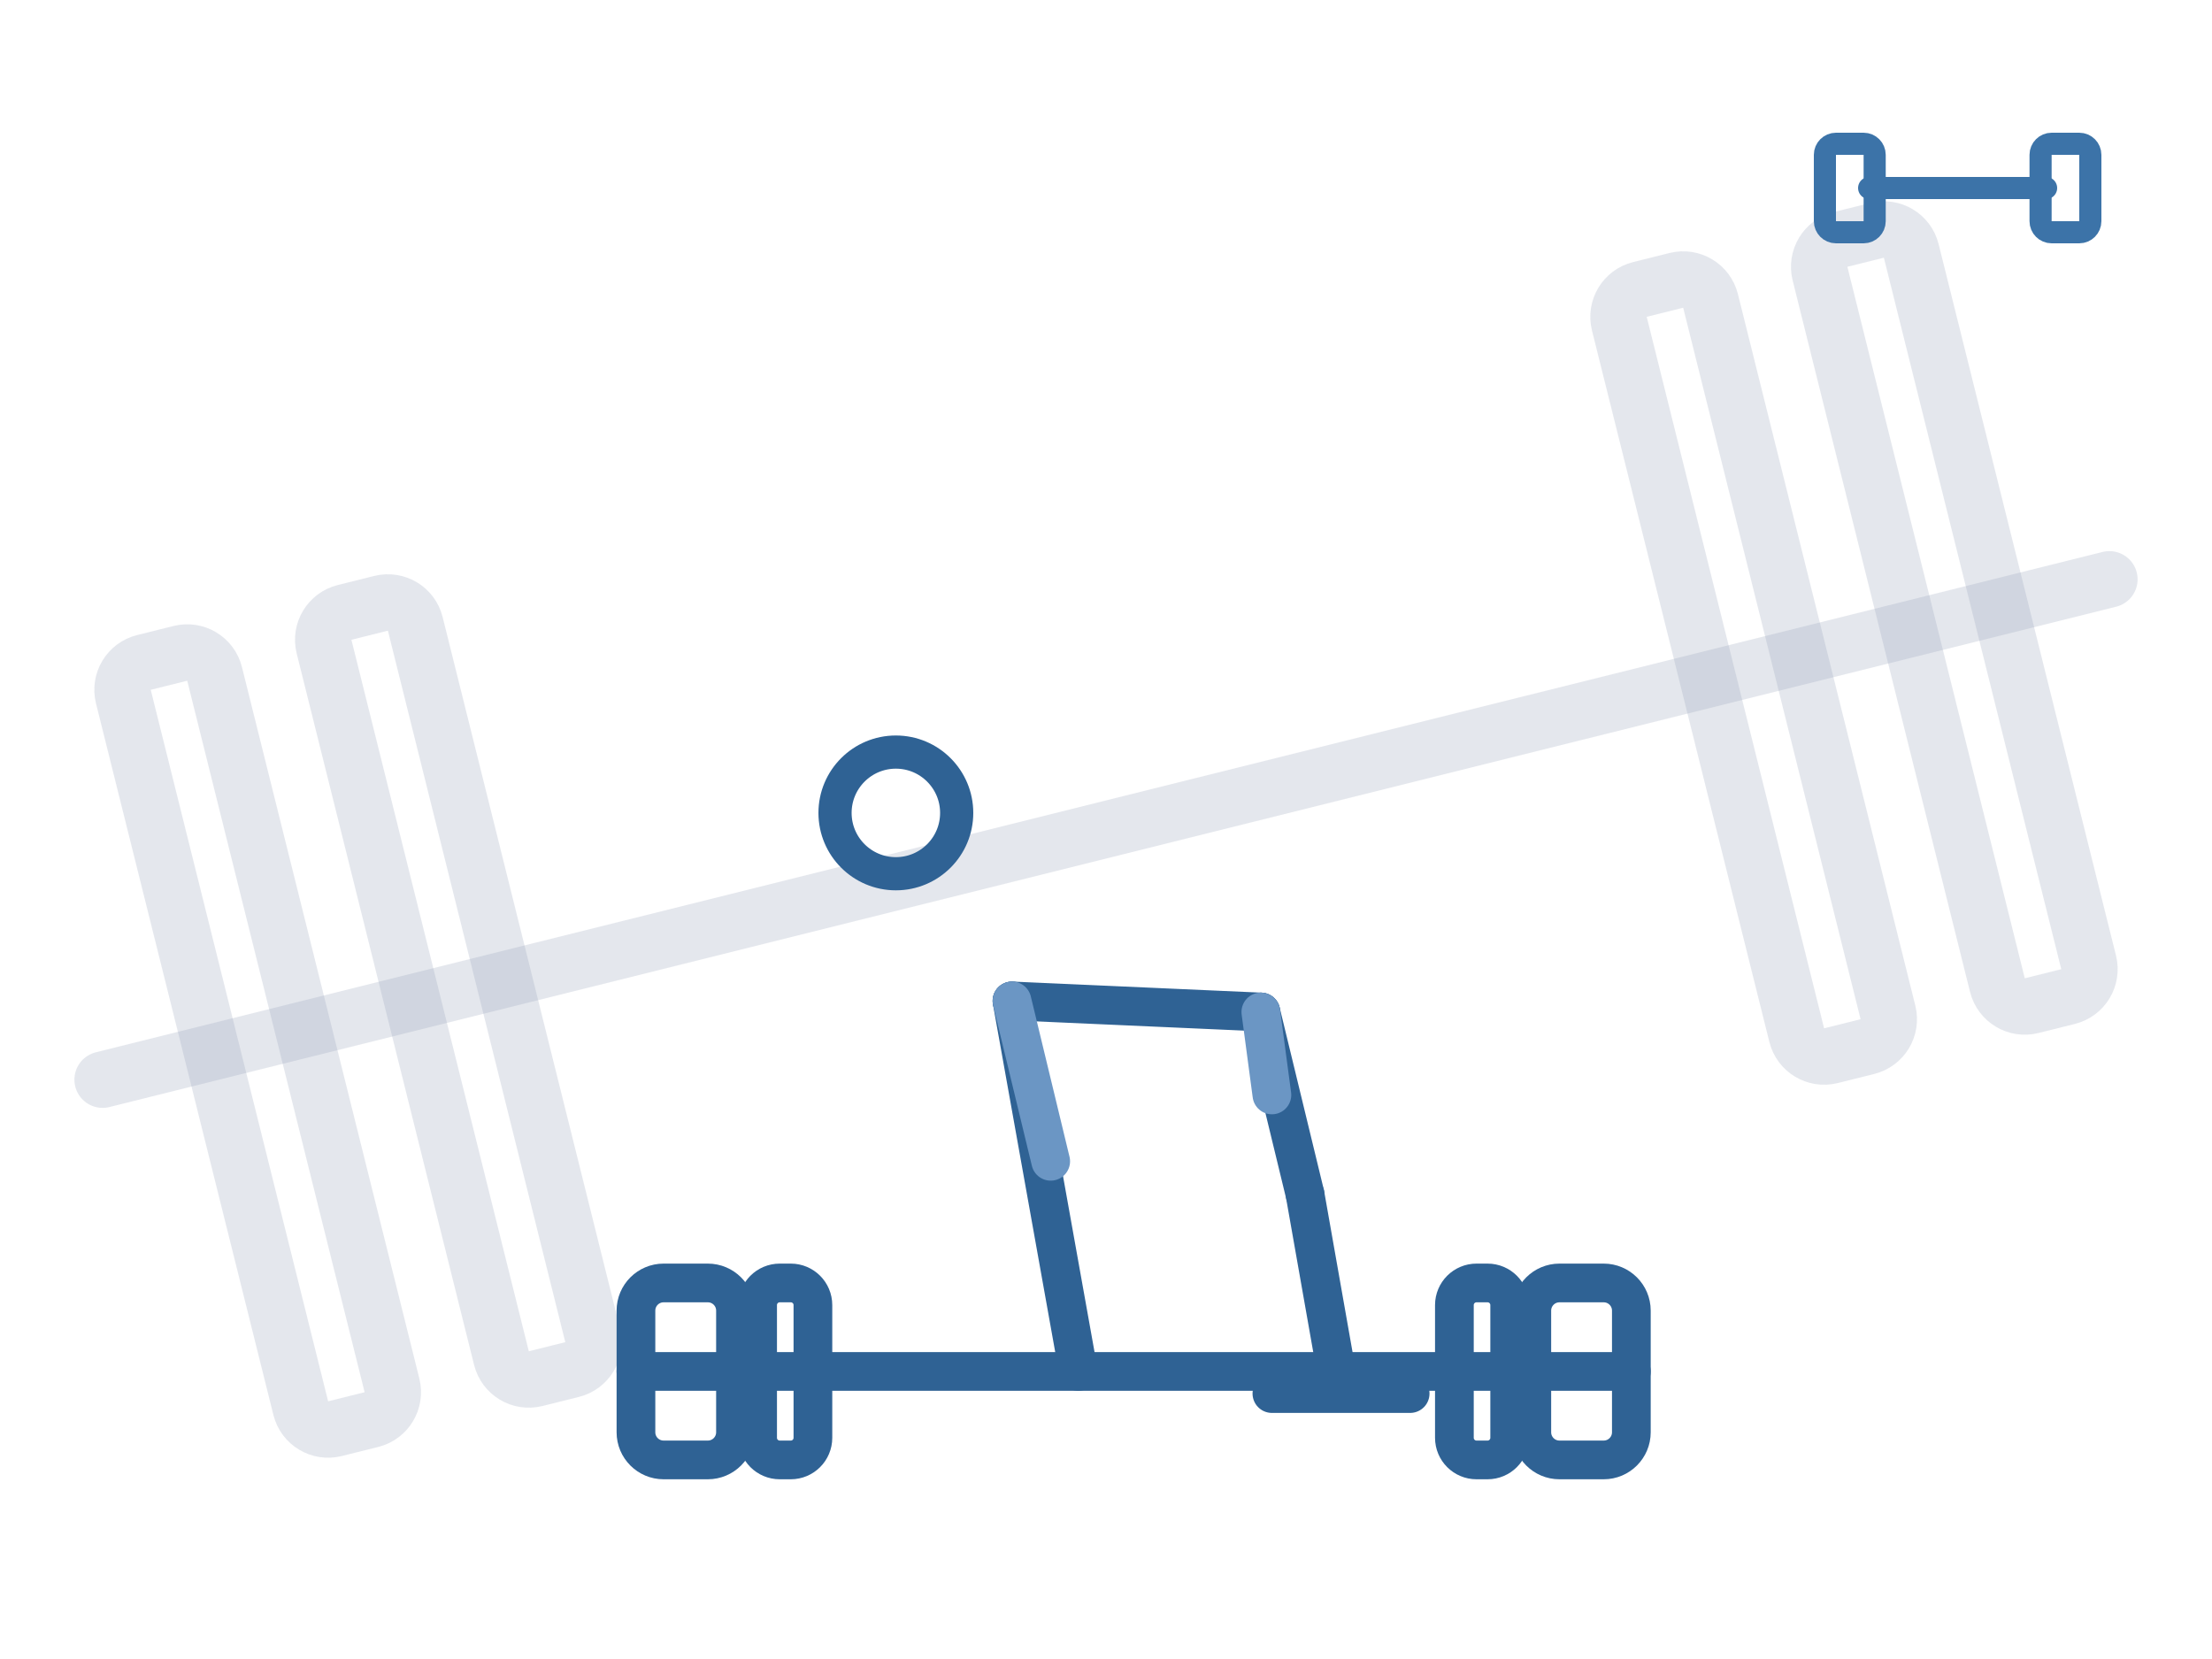
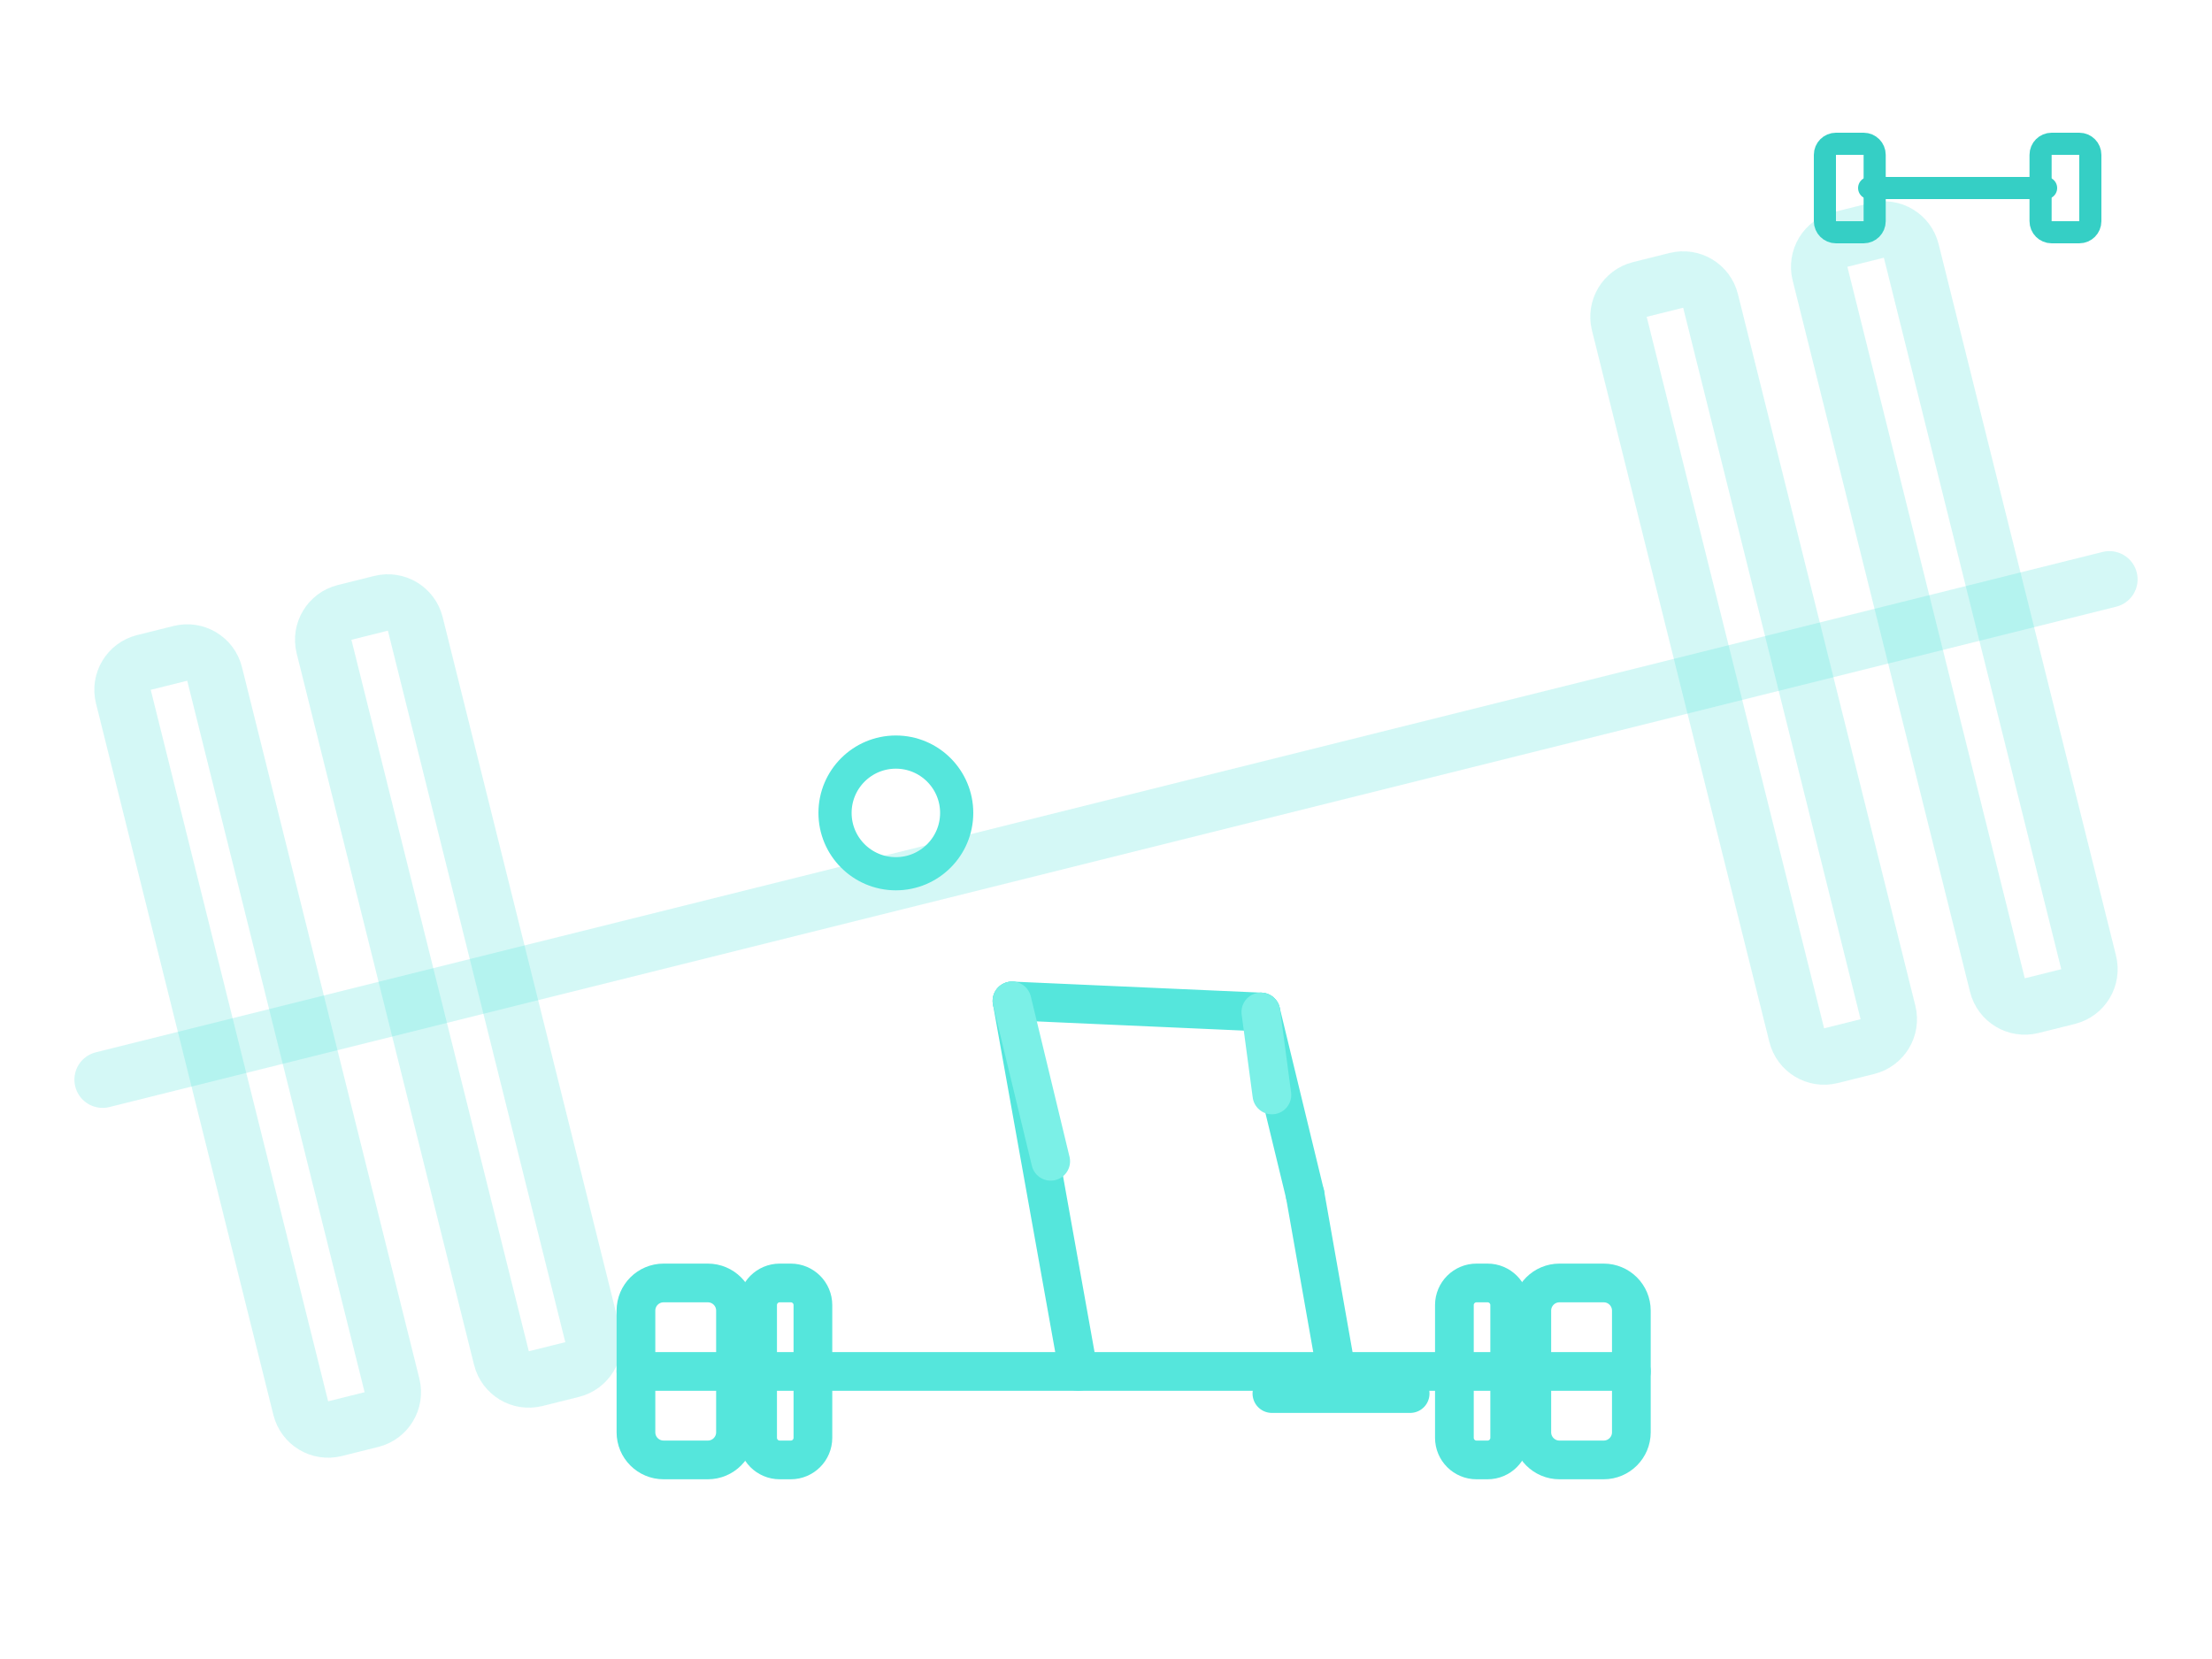
<svg xmlns="http://www.w3.org/2000/svg" viewBox="0 0 400 300" width="400" height="300" role="img" aria-label="Athlete performing a deadlift">
-   <g stroke="#94a3b8" stroke-opacity="0.25" stroke-width="6" stroke-linecap="round" stroke-linejoin="round" fill="none" transform="translate(200,150) rotate(-14) scale(1.7)">
+   <g stroke="#55e6dc" stroke-opacity="0.25" stroke-width="6" stroke-linecap="round" stroke-linejoin="round" fill="none" transform="translate(200,150) rotate(-14) scale(1.7)">
    <line x1="-110" y1="0" x2="110" y2="0" />
    <rect x="-98" y="-42" width="10" height="84" rx="3" />
    <rect x="-76" y="-42" width="10" height="84" rx="3" />
    <rect x="66" y="-42" width="10" height="84" rx="3" />
    <rect x="88" y="-42" width="10" height="84" rx="3" />
  </g>
-   <g stroke="#3c73a8" stroke-width="4" fill="none" stroke-linecap="round" stroke-linejoin="round">
+   <g stroke="#35cfc5" stroke-width="4" fill="none" stroke-linecap="round" stroke-linejoin="round">
    <line x1="338" y1="34" x2="370" y2="34" />
    <rect x="330" y="26" width="9" height="16" rx="2" />
    <rect x="369" y="26" width="9" height="16" rx="2" />
  </g>
  <g fill="none" stroke-linecap="round" stroke-linejoin="round">
-     <g stroke="#2f6294" stroke-width="7">
+     <g stroke="#55e6dc" stroke-width="7">
      <line x1="115" y1="248" x2="295" y2="248" />
      <rect x="115" y="232" width="18" height="32" rx="5" />
      <rect x="137" y="232" width="10" height="32" rx="4" />
      <rect x="263" y="232" width="10" height="32" rx="4" />
      <rect x="277" y="232" width="18" height="32" rx="5" />
      <line x1="183" y1="181" x2="195" y2="248" />
      <line x1="183" y1="181" x2="228" y2="183" />
      <line x1="228" y1="183" x2="236" y2="216" />
      <line x1="236" y1="216" x2="242" y2="250" />
      <line x1="230" y1="252" x2="255" y2="252" />
    </g>
-     <g stroke="#6b96c4" stroke-width="7">
+     <g stroke="#7bf0e7" stroke-width="7">
      <line x1="183" y1="181" x2="190" y2="210" />
      <line x1="228" y1="183" x2="230" y2="198" />
    </g>
-     <circle cx="162" cy="147" r="11" stroke="#2f6294" stroke-width="6" />
+     <circle cx="162" cy="147" r="11" stroke="#55e6dc" stroke-width="6" />
  </g>
</svg>
